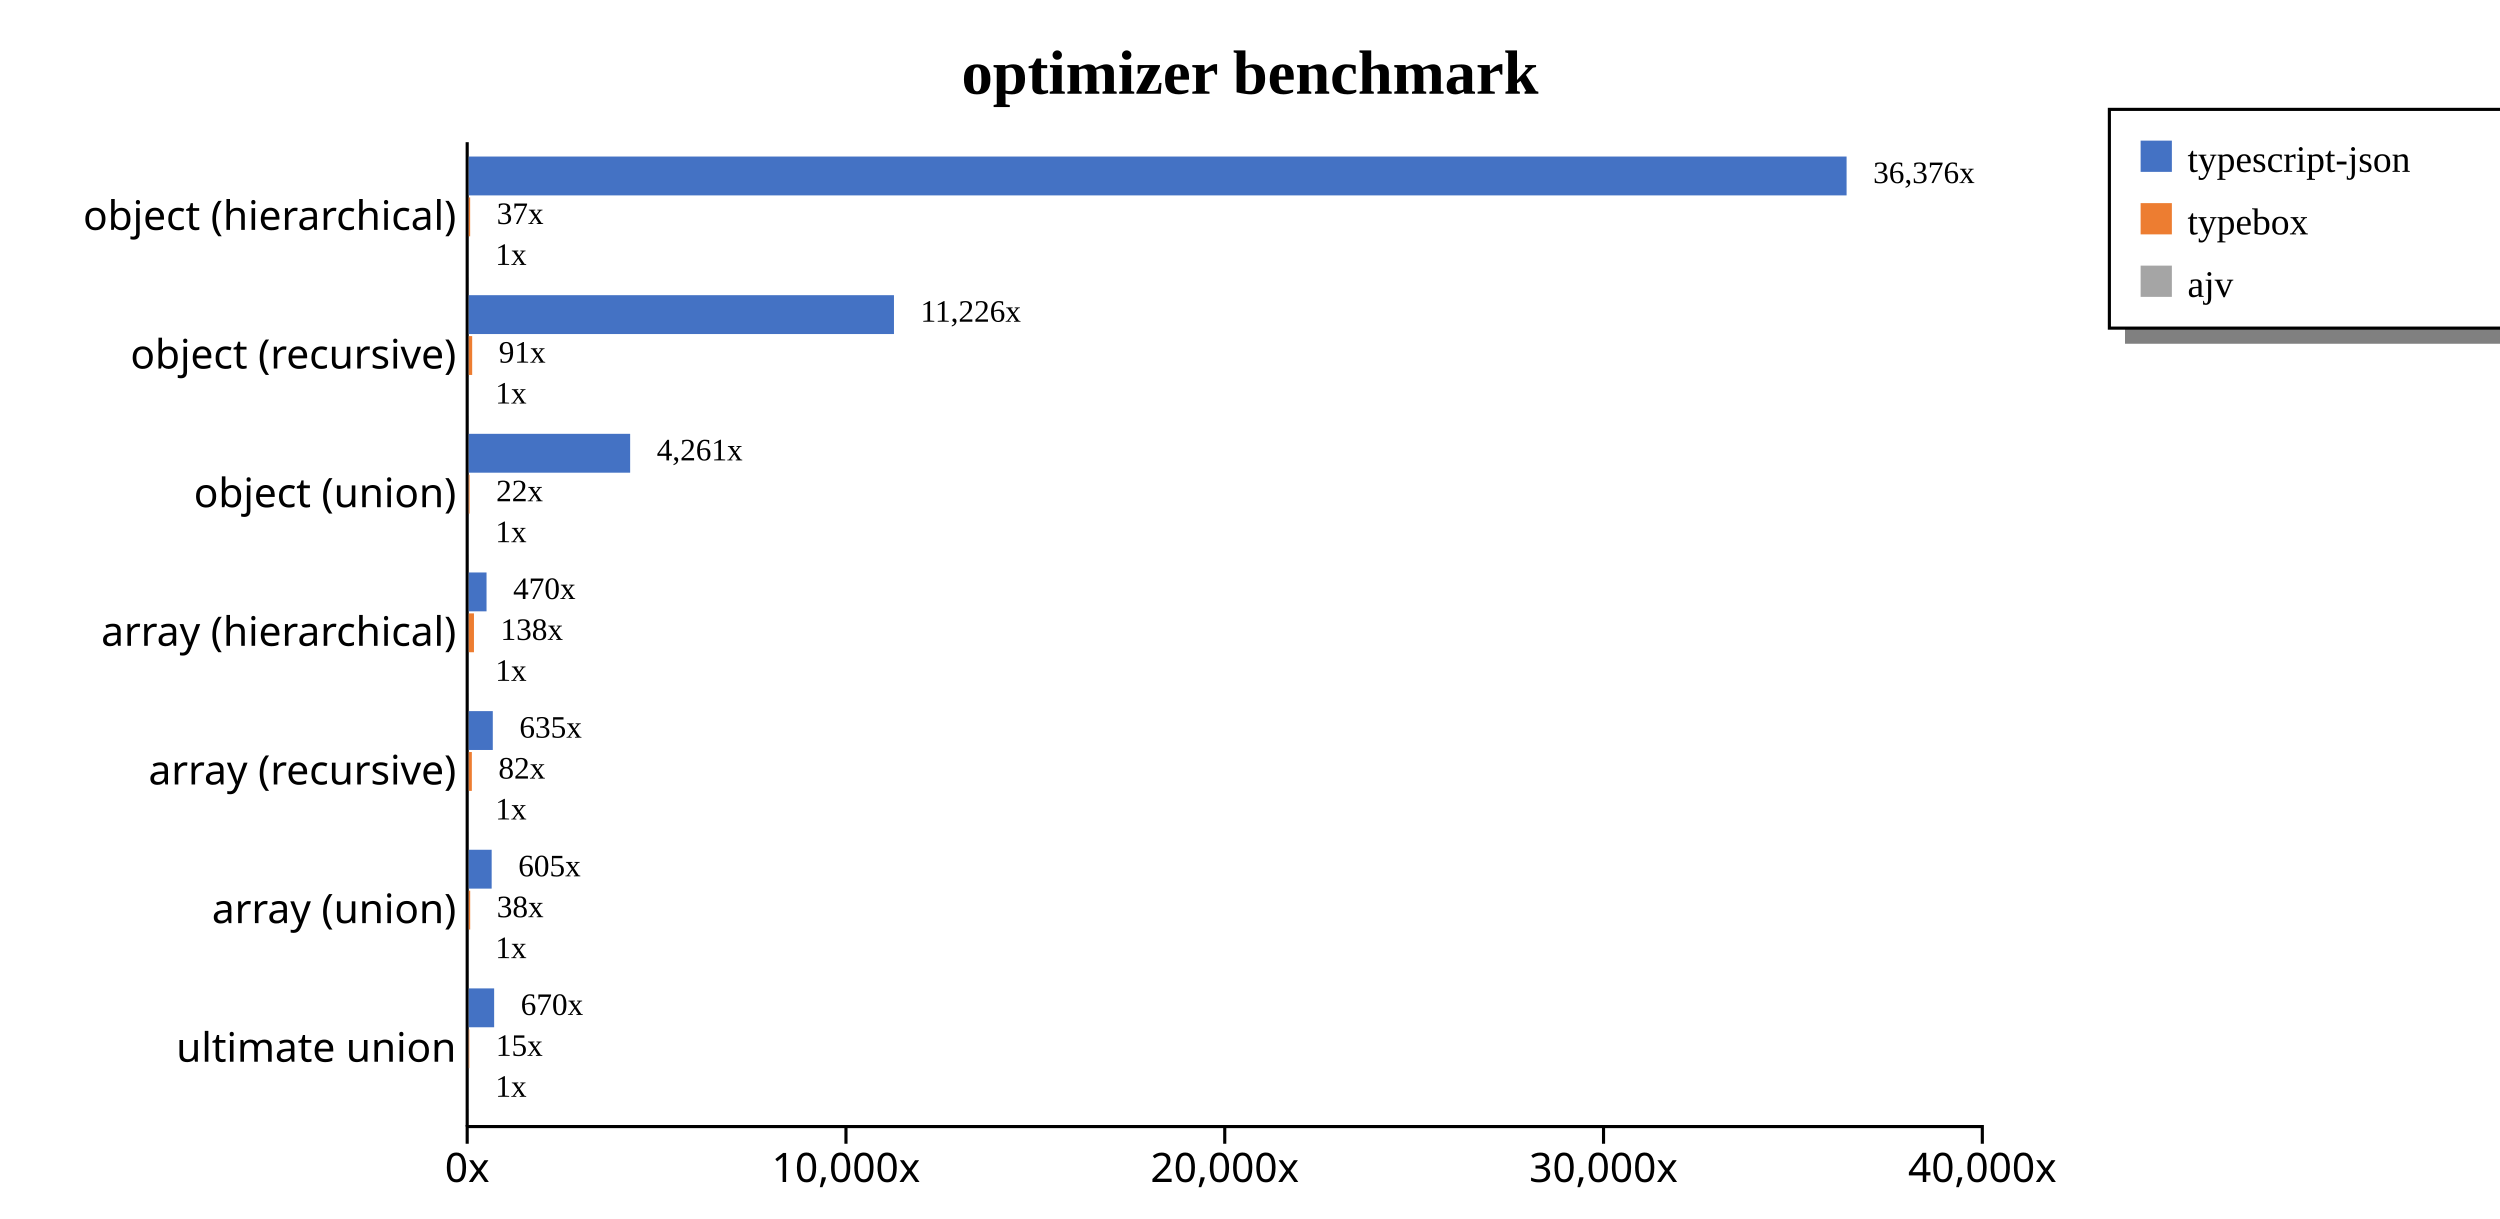
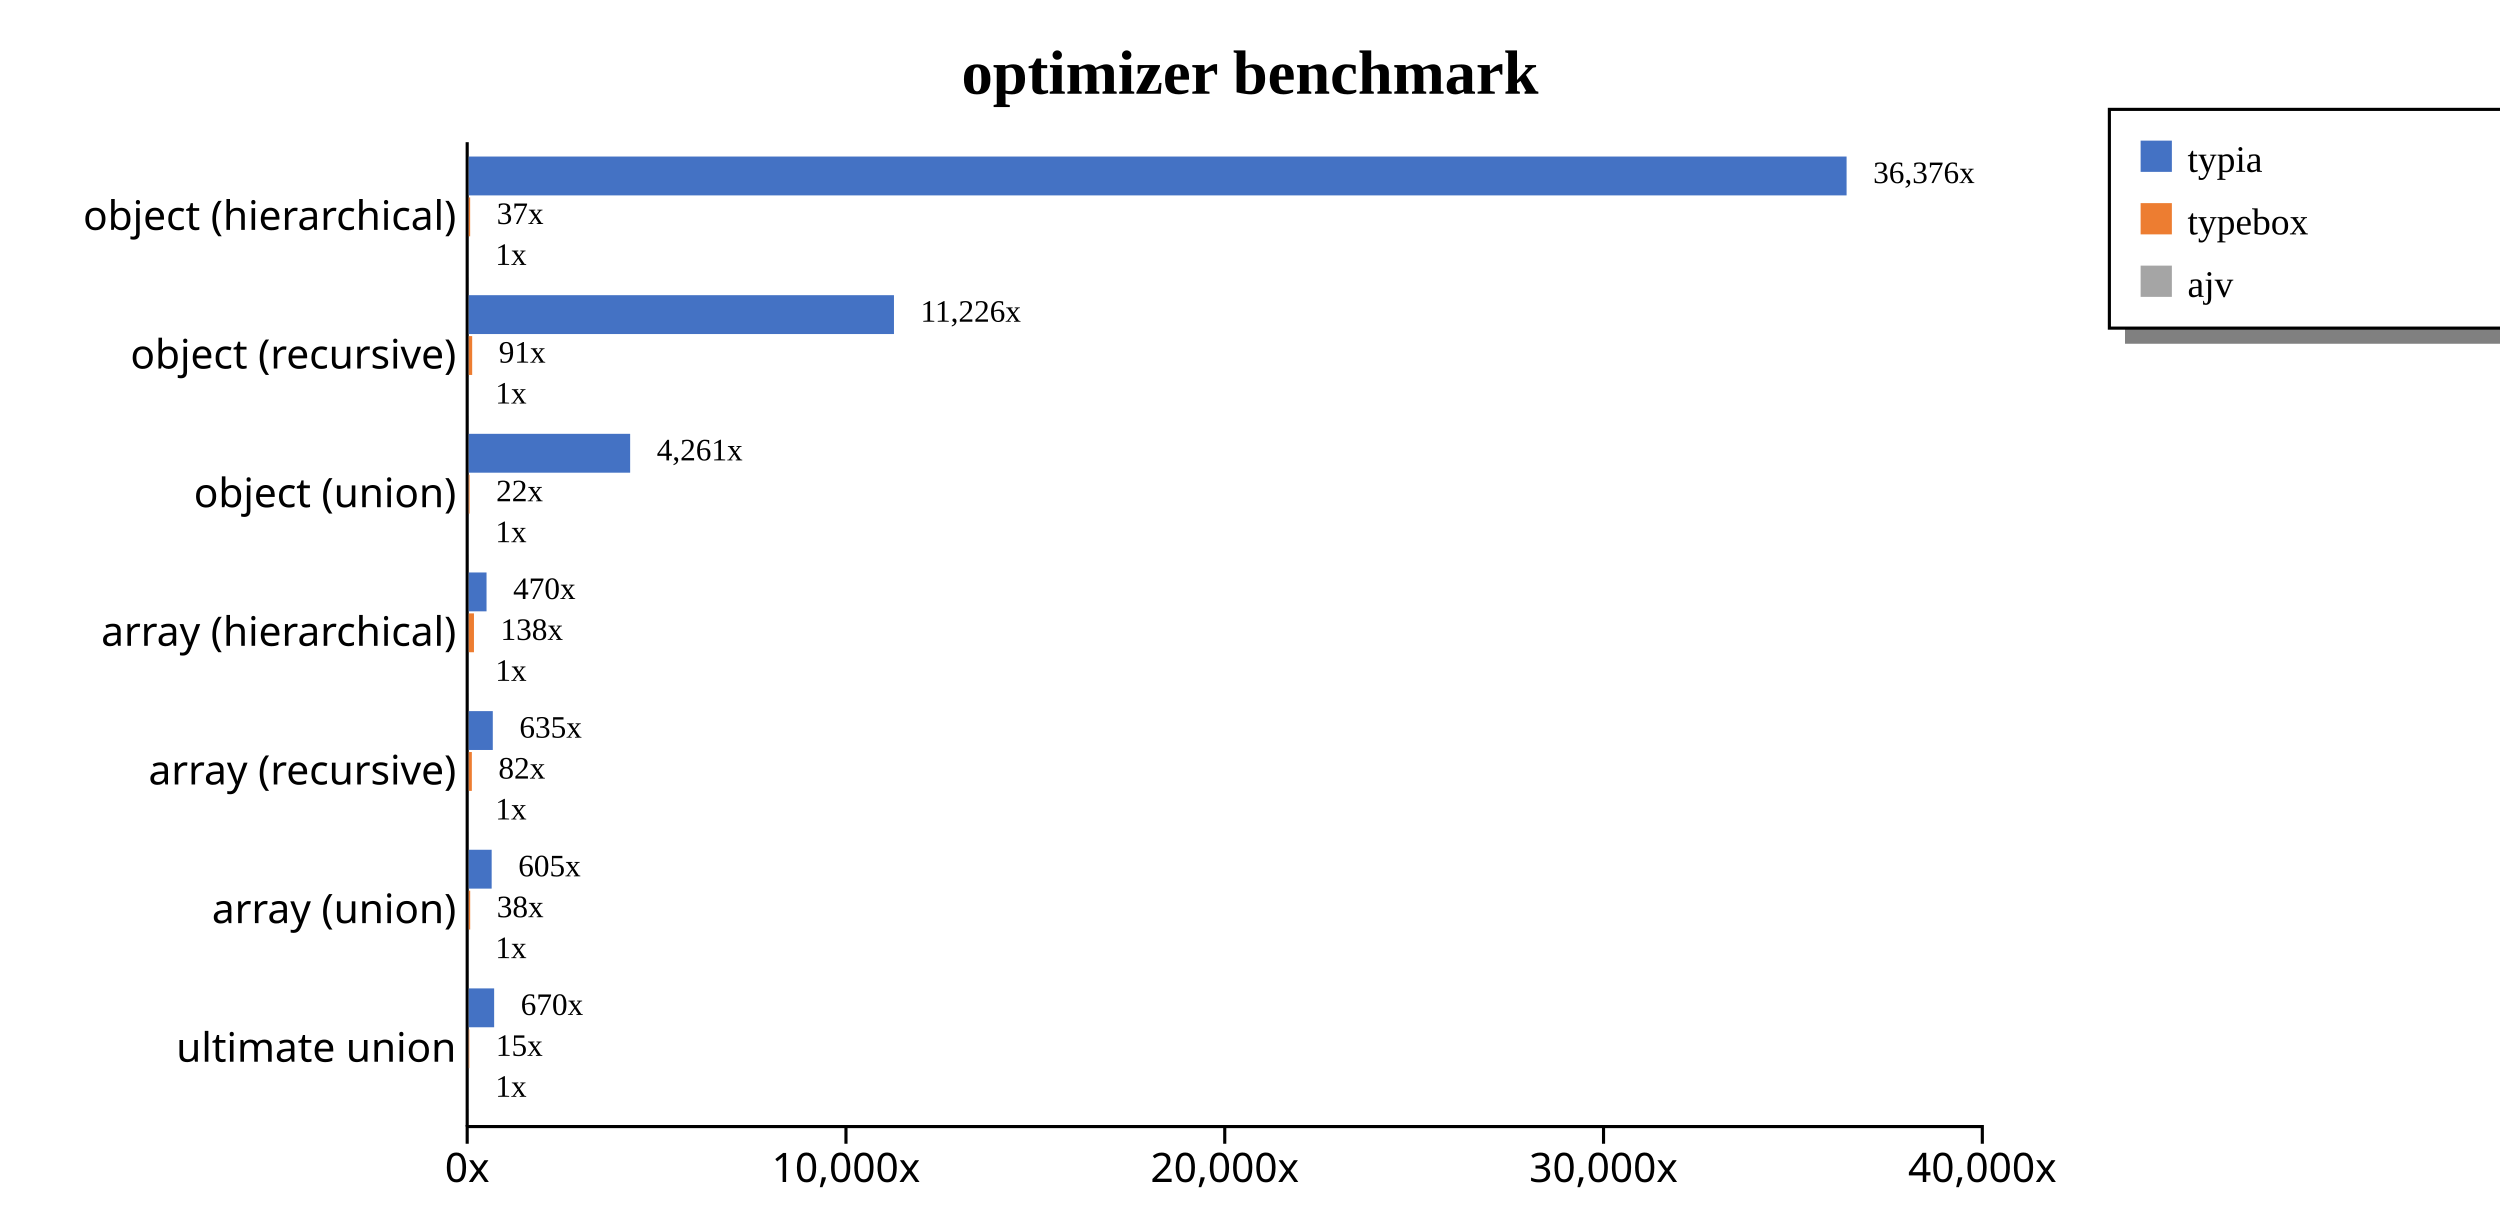
<svg xmlns="http://www.w3.org/2000/svg" width="800" height="390" style="background-color: white;">
  <g class="y axis" transform="translate(149,45)" fill="none" font-size="10" font-family="sans-serif" text-anchor="end" style="font-size: 13px;">
    <path class="domain" stroke="currentColor" d="M0.5,0.5V315.5" />
    <g class="tick" opacity="1" transform="translate(0,24.40141)" style="font-size: 13px;">
      <line stroke="currentColor" x2="0" />
      <text fill="currentColor" x="-3" dy="0.32em">object (hierarchical)    </text>
    </g>
    <g class="tick" opacity="1" transform="translate(0,68.76761)" style="font-size: 13px;">
      <line stroke="currentColor" x2="0" />
      <text fill="currentColor" x="-3" dy="0.32em">object (recursive)    </text>
    </g>
    <g class="tick" opacity="1" transform="translate(0,113.1338)" style="font-size: 13px;">
      <line stroke="currentColor" x2="0" />
      <text fill="currentColor" x="-3" dy="0.32em">object (union)    </text>
    </g>
    <g class="tick" opacity="1" transform="translate(0,157.5)" style="font-size: 13px;">
      <line stroke="currentColor" x2="0" />
      <text fill="currentColor" x="-3" dy="0.32em">array (hierarchical)    </text>
    </g>
    <g class="tick" opacity="1" transform="translate(0,201.8662)" style="font-size: 13px;">
      <line stroke="currentColor" x2="0" />
      <text fill="currentColor" x="-3" dy="0.32em">array (recursive)    </text>
    </g>
    <g class="tick" opacity="1" transform="translate(0,246.2324)" style="font-size: 13px;">
      <line stroke="currentColor" x2="0" />
      <text fill="currentColor" x="-3" dy="0.32em">array (union)    </text>
    </g>
    <g class="tick" opacity="1" transform="translate(0,290.5986)" style="font-size: 13px;">
      <line stroke="currentColor" x2="0" />
      <text fill="currentColor" x="-3" dy="0.32em">ultimate union    </text>
    </g>
  </g>
  <g class="x axis" transform="translate(149,360)" fill="none" font-size="10" font-family="sans-serif" text-anchor="middle" style="font-size: 13px;">
    <path class="domain" stroke="currentColor" d="M0.5,0.5H485.5" />
    <g class="tick" opacity="1" transform="translate(0.5,0)" style="font-size: 13px;">
      <line stroke="currentColor" y2="6" />
      <text fill="currentColor" y="9" dy="0.71em">0x</text>
    </g>
    <g class="tick" opacity="1" transform="translate(121.7103,0)" style="font-size: 13px;">
      <line stroke="currentColor" y2="6" />
      <text fill="currentColor" y="9" dy="0.71em">10,000x</text>
    </g>
    <g class="tick" opacity="1" transform="translate(242.9205,0)" style="font-size: 13px;">
      <line stroke="currentColor" y2="6" />
      <text fill="currentColor" y="9" dy="0.71em">20,000x</text>
    </g>
    <g class="tick" opacity="1" transform="translate(364.1308,0)" style="font-size: 13px;">
      <line stroke="currentColor" y2="6" />
      <text fill="currentColor" y="9" dy="0.71em">30,000x</text>
    </g>
    <g class="tick" opacity="1" transform="translate(485.3411,0)" style="font-size: 13px;">
      <line stroke="currentColor" y2="6" />
      <text fill="currentColor" y="9" dy="0.71em">40,000x</text>
    </g>
  </g>
  <text transform="translate(400, 30)" style="text-anchor: middle; font-size: 20px; font-weight: bold;">optimizer benchmark</text>
  <rect x="680" y="105" width="200" height="5" fill="gray" />
  <rect x="675" y="35" width="200" height="70" fill="none" stroke="black" />
  <rect x="685" y="45" width="10" height="10" style="fill: #4472c4;" />
-   <text x="700" y="55" style="font-size: 12px;">typescript-json</text>
+   <text x="700" y="55" style="font-size: 12px;">typia</text>
  <rect x="685" y="65" width="10" height="10" style="fill: #ed7d31;" />
  <text x="700" y="75" style="font-size: 12px;">typebox</text>
  <rect x="685" y="85" width="10" height="10" style="fill: #a5a5a5;" />
  <text x="700" y="95" style="font-size: 12px;">ajv</text>
  <g style="font-size: 13px;">
    <g style="font-size: 13px;">
      <rect x="150" y="50.091" width="440.909" height="12.437" fill="#4472c4" />
      <rect x="150" y="63.183" width="0.449" height="12.437" fill="#ed7d31" />
      <rect x="150" y="76.275" width="0.012" height="12.437" fill="#a5a5a5" />
      <text class="label" x="599.409" y="58.591" font-size="10px">36,376x</text>
      <text class="label" x="158.949" y="71.683" font-size="10px">37x</text>
      <text class="label" x="158.512" y="84.775" font-size="10px">1x</text>
      <text class="label" x="595.909" y="60.091" font-size="8px" />
      <text class="label" x="155.449" y="73.183" font-size="8px" />
      <text class="label" x="155.012" y="86.275" font-size="8px" />
    </g>
    <g style="font-size: 13px;">
      <rect x="150" y="94.457" width="136.07" height="12.437" fill="#4472c4" />
      <rect x="150" y="107.549" width="1.097" height="12.437" fill="#ed7d31" />
      <rect x="150" y="120.641" width="0.012" height="12.437" fill="#a5a5a5" />
      <text class="label" x="294.57" y="102.957" font-size="10px">11,226x</text>
      <text class="label" x="159.597" y="116.049" font-size="10px">91x</text>
      <text class="label" x="158.512" y="129.141" font-size="10px">1x</text>
      <text class="label" x="291.07" y="104.457" font-size="8px" />
      <text class="label" x="156.097" y="117.549" font-size="8px" />
      <text class="label" x="155.012" y="130.641" font-size="8px" />
    </g>
    <g style="font-size: 13px;">
      <rect x="150" y="138.824" width="51.648" height="12.437" fill="#4472c4" />
      <rect x="150" y="151.915" width="0.267" height="12.437" fill="#ed7d31" />
      <rect x="150" y="165.007" width="0.012" height="12.437" fill="#a5a5a5" />
      <text class="label" x="210.148" y="147.324" font-size="10px">4,261x</text>
      <text class="label" x="158.767" y="160.415" font-size="10px">22x</text>
      <text class="label" x="158.512" y="173.507" font-size="10px">1x</text>
      <text class="label" x="206.648" y="148.824" font-size="8px" />
      <text class="label" x="155.267" y="161.915" font-size="8px" />
      <text class="label" x="155.012" y="175.007" font-size="8px" />
    </g>
    <g style="font-size: 13px;">
      <rect x="150" y="183.19" width="5.692" height="12.437" fill="#4472c4" />
      <rect x="150" y="196.281" width="1.669" height="12.437" fill="#ed7d31" />
      <rect x="150" y="209.373" width="0.012" height="12.437" fill="#a5a5a5" />
      <text class="label" x="164.192" y="191.69" font-size="10px">470x</text>
      <text class="label" x="160.169" y="204.781" font-size="10px">138x</text>
      <text class="label" x="158.512" y="217.873" font-size="10px">1x</text>
      <text class="label" x="160.692" y="193.19" font-size="8px" />
      <text class="label" x="156.669" y="206.281" font-size="8px" />
      <text class="label" x="155.012" y="219.373" font-size="8px" />
    </g>
    <g style="font-size: 13px;">
      <rect x="150" y="227.556" width="7.694" height="12.437" fill="#4472c4" />
      <rect x="150" y="240.648" width="0.993" height="12.437" fill="#ed7d31" />
      <rect x="150" y="253.739" width="0.012" height="12.437" fill="#a5a5a5" />
      <text class="label" x="166.194" y="236.056" font-size="10px">635x</text>
      <text class="label" x="159.493" y="249.148" font-size="10px">82x</text>
      <text class="label" x="158.512" y="262.239" font-size="10px">1x</text>
      <text class="label" x="162.694" y="237.556" font-size="8px" />
      <text class="label" x="155.993" y="250.648" font-size="8px" />
      <text class="label" x="155.012" y="263.739" font-size="8px" />
    </g>
    <g style="font-size: 13px;">
      <rect x="150" y="271.922" width="7.332" height="12.437" fill="#4472c4" />
      <rect x="150" y="285.014" width="0.463" height="12.437" fill="#ed7d31" />
      <rect x="150" y="298.106" width="0.012" height="12.437" fill="#a5a5a5" />
      <text class="label" x="165.832" y="280.422" font-size="10px">605x</text>
      <text class="label" x="158.963" y="293.514" font-size="10px">38x</text>
      <text class="label" x="158.512" y="306.606" font-size="10px">1x</text>
      <text class="label" x="162.332" y="281.922" font-size="8px" />
      <text class="label" x="155.463" y="295.014" font-size="8px" />
      <text class="label" x="155.012" y="308.106" font-size="8px" />
    </g>
    <g style="font-size: 13px;">
      <rect x="150" y="316.288" width="8.126" height="12.437" fill="#4472c4" />
      <rect x="150" y="329.38" width="0.18" height="12.437" fill="#ed7d31" />
      <rect x="150" y="342.472" width="0.012" height="12.437" fill="#a5a5a5" />
      <text class="label" x="166.626" y="324.788" font-size="10px">670x</text>
      <text class="label" x="158.68" y="337.88" font-size="10px">15x</text>
      <text class="label" x="158.512" y="350.972" font-size="10px">1x</text>
      <text class="label" x="163.126" y="326.288" font-size="8px" />
      <text class="label" x="155.18" y="339.38" font-size="8px" />
      <text class="label" x="155.012" y="352.472" font-size="8px" />
    </g>
  </g>
</svg>
